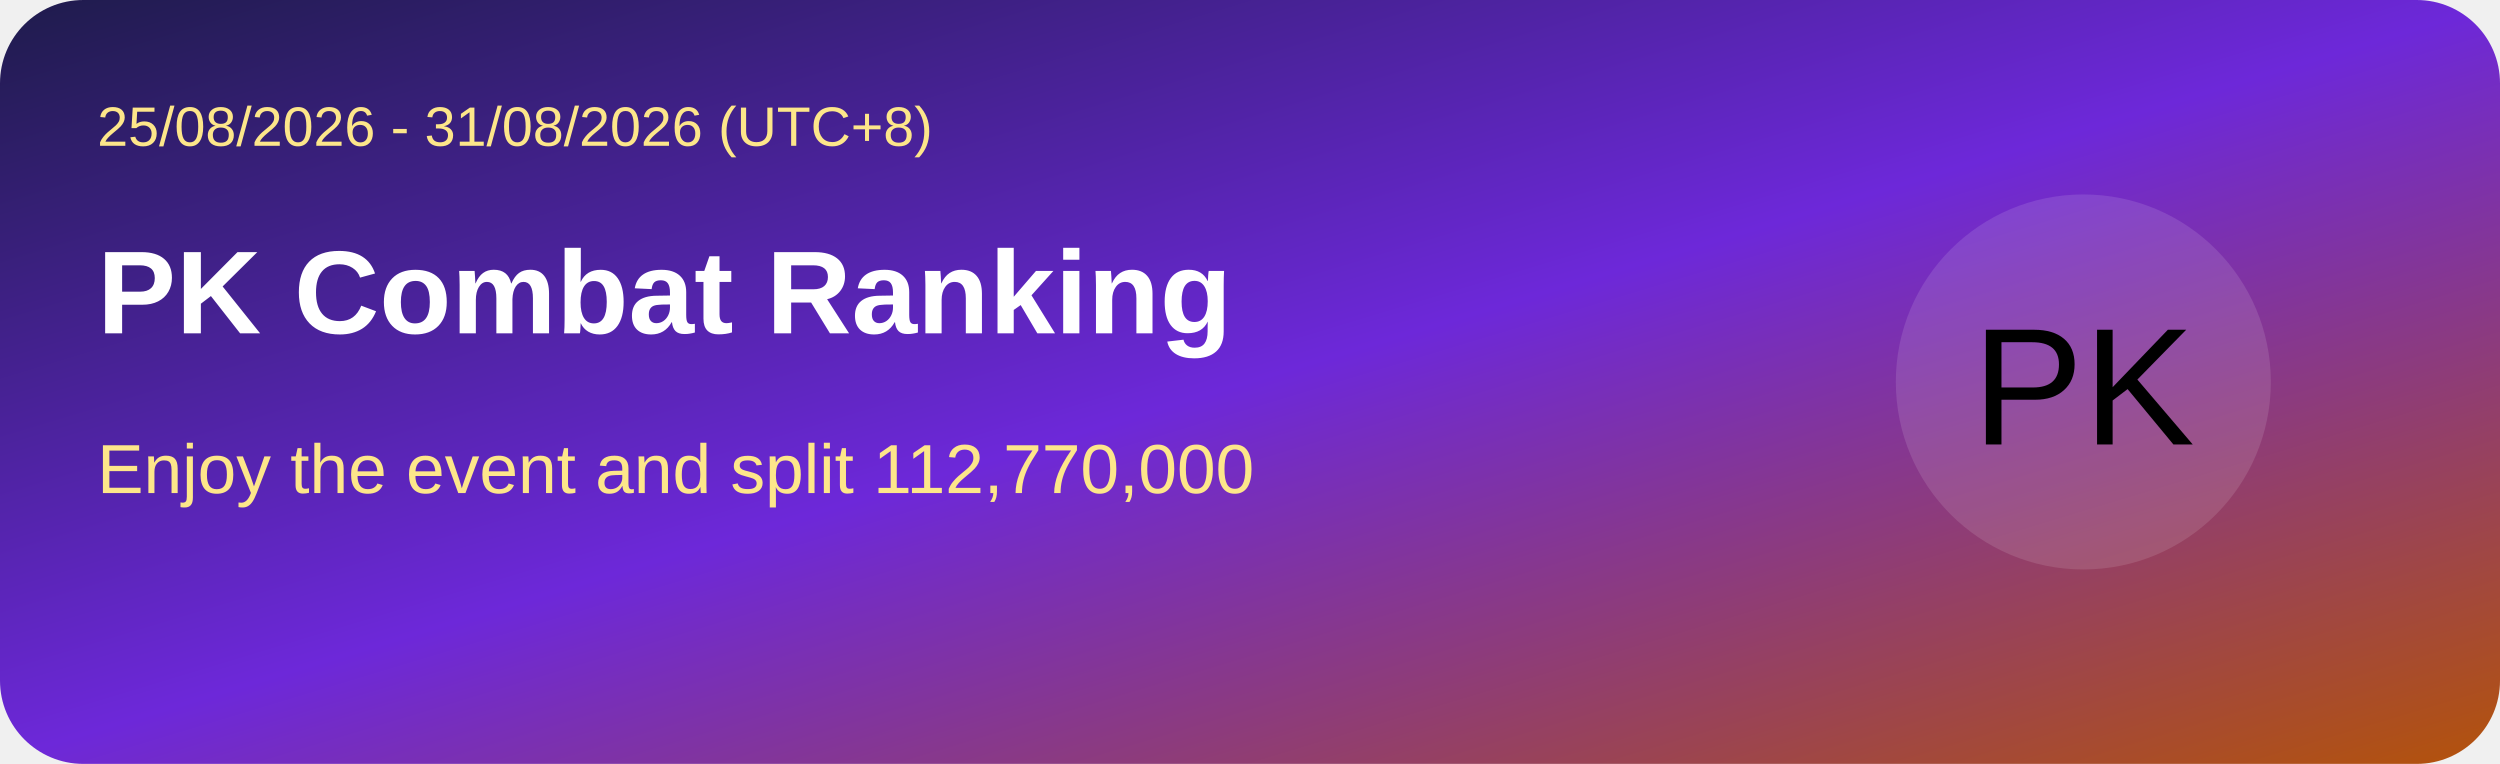
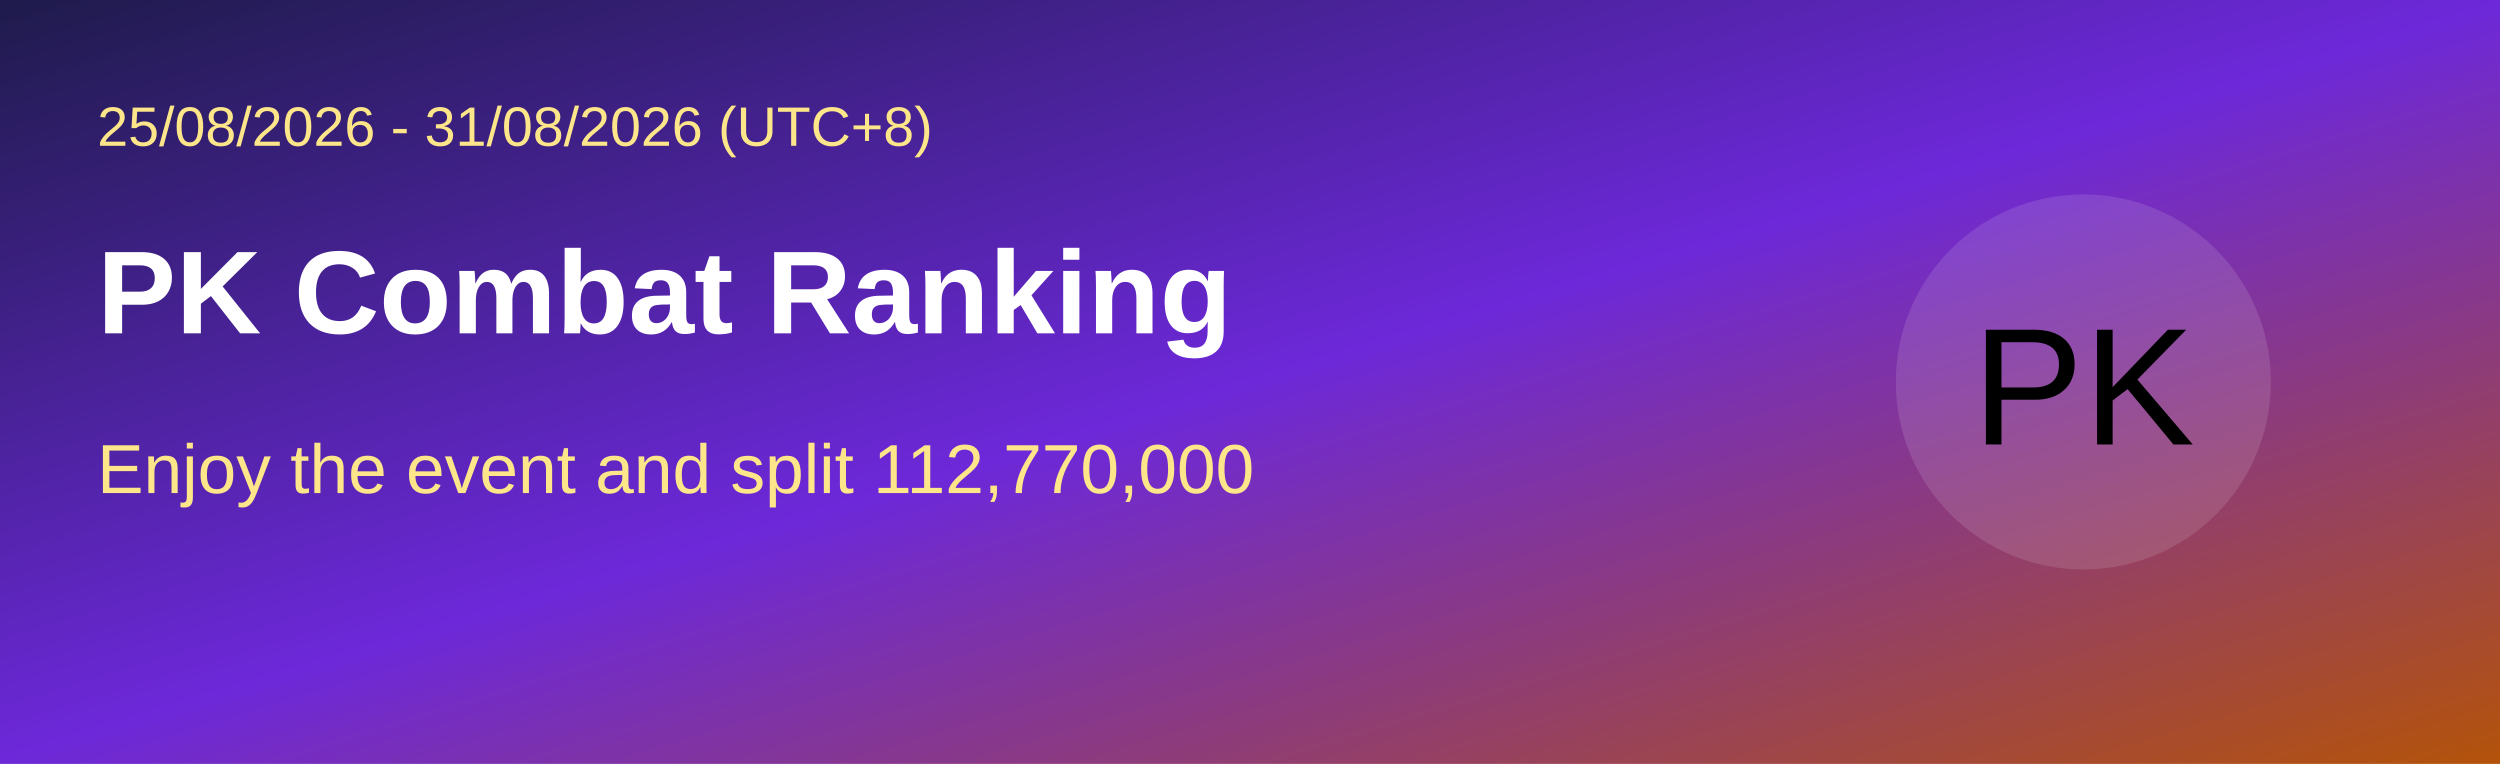
<svg xmlns="http://www.w3.org/2000/svg" width="720" height="220" viewBox="0 0 720 220">
  <defs>
    <linearGradient id="pk" x1="0" y1="0" x2="1" y2="1">
      <stop offset="0" stop-color="#1e1b4b" />
      <stop offset="0.5" stop-color="#6d28d9" />
      <stop offset="1" stop-color="#b45309" />
    </linearGradient>
  </defs>
-   <rect width="720" height="220" rx="24" fill="url(#pk)" />
+   <rect width="720" height="220" fill="url(#pk)" />
  <text x="28" y="42" fill="#fde68a" font-size="16" font-family="Arial,sans-serif">25/08/2026 - 31/08/2026 (UTC+8)</text>
  <text x="28" y="96" fill="#ffffff" font-size="34" font-weight="800" font-family="Arial,sans-serif">PK Combat Ranking</text>
  <text x="28" y="142" fill="#fde68a" font-size="20" font-family="Arial,sans-serif">Enjoy the event and split 112,770,000</text>
  <circle cx="600" cy="110" r="54" fill="#ffffff" fill-opacity="0.12" />
  <text x="568" y="128" font-size="48" font-family="Arial,sans-serif">PK</text>
</svg>
